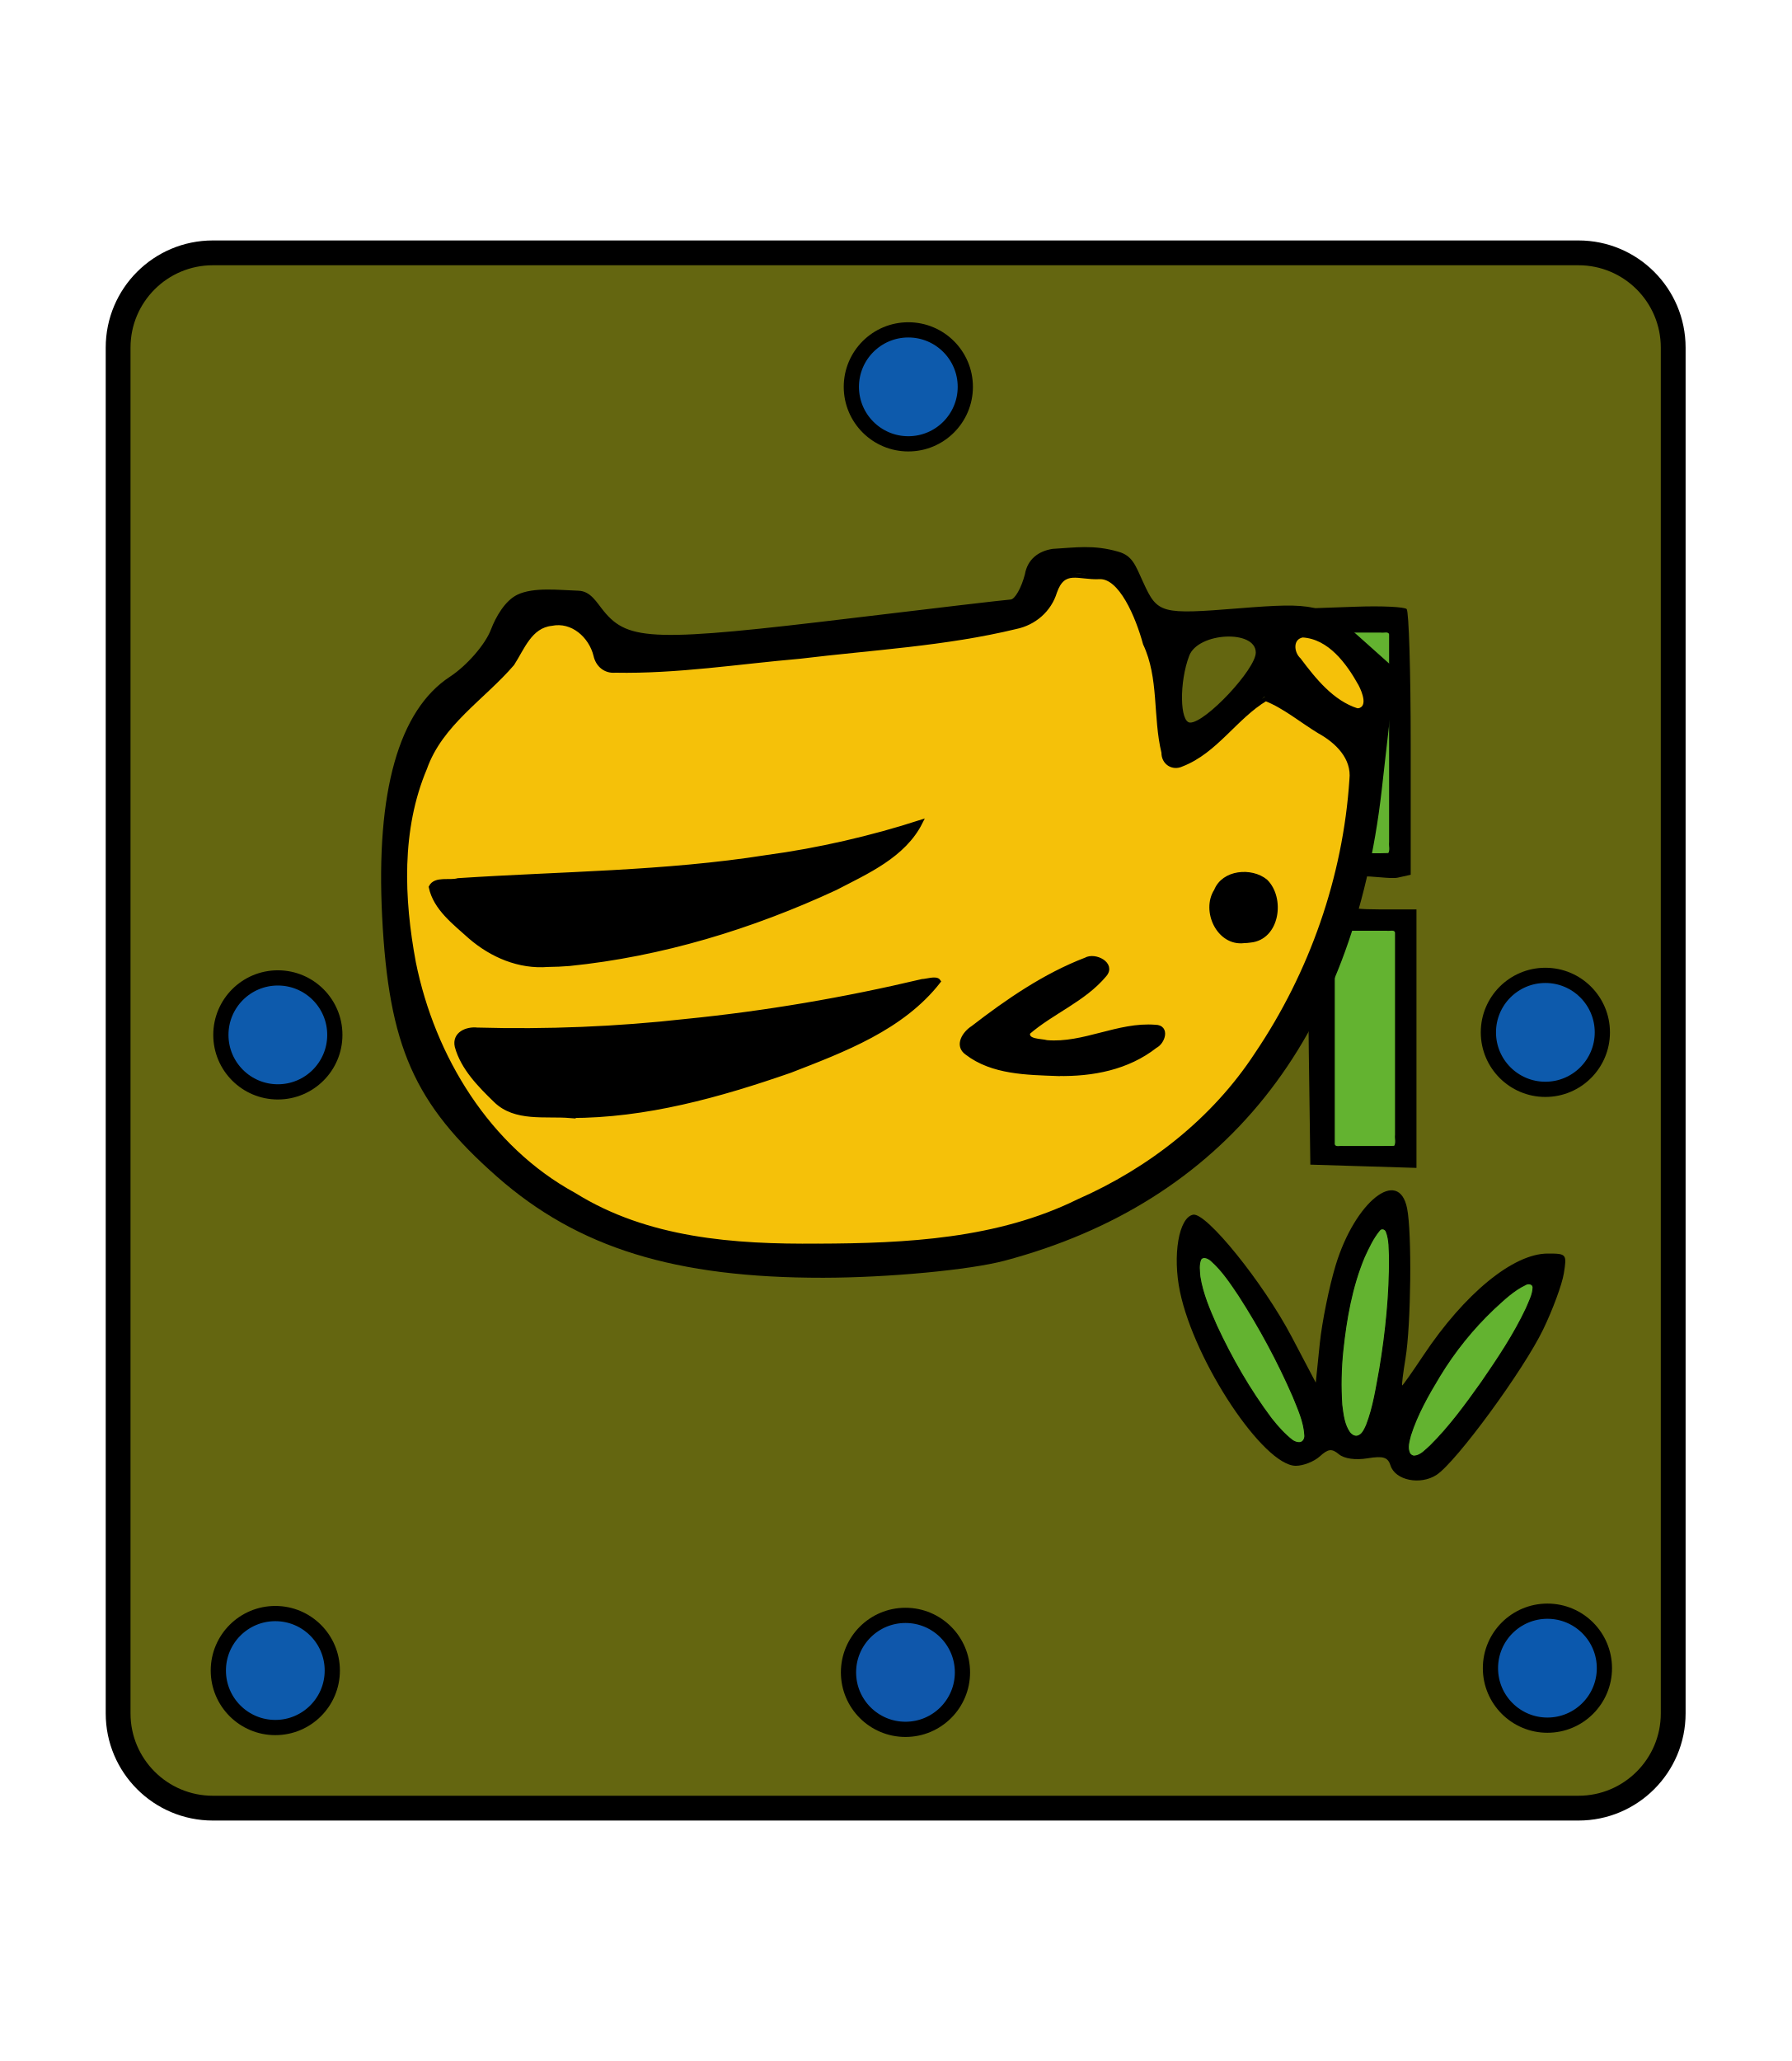
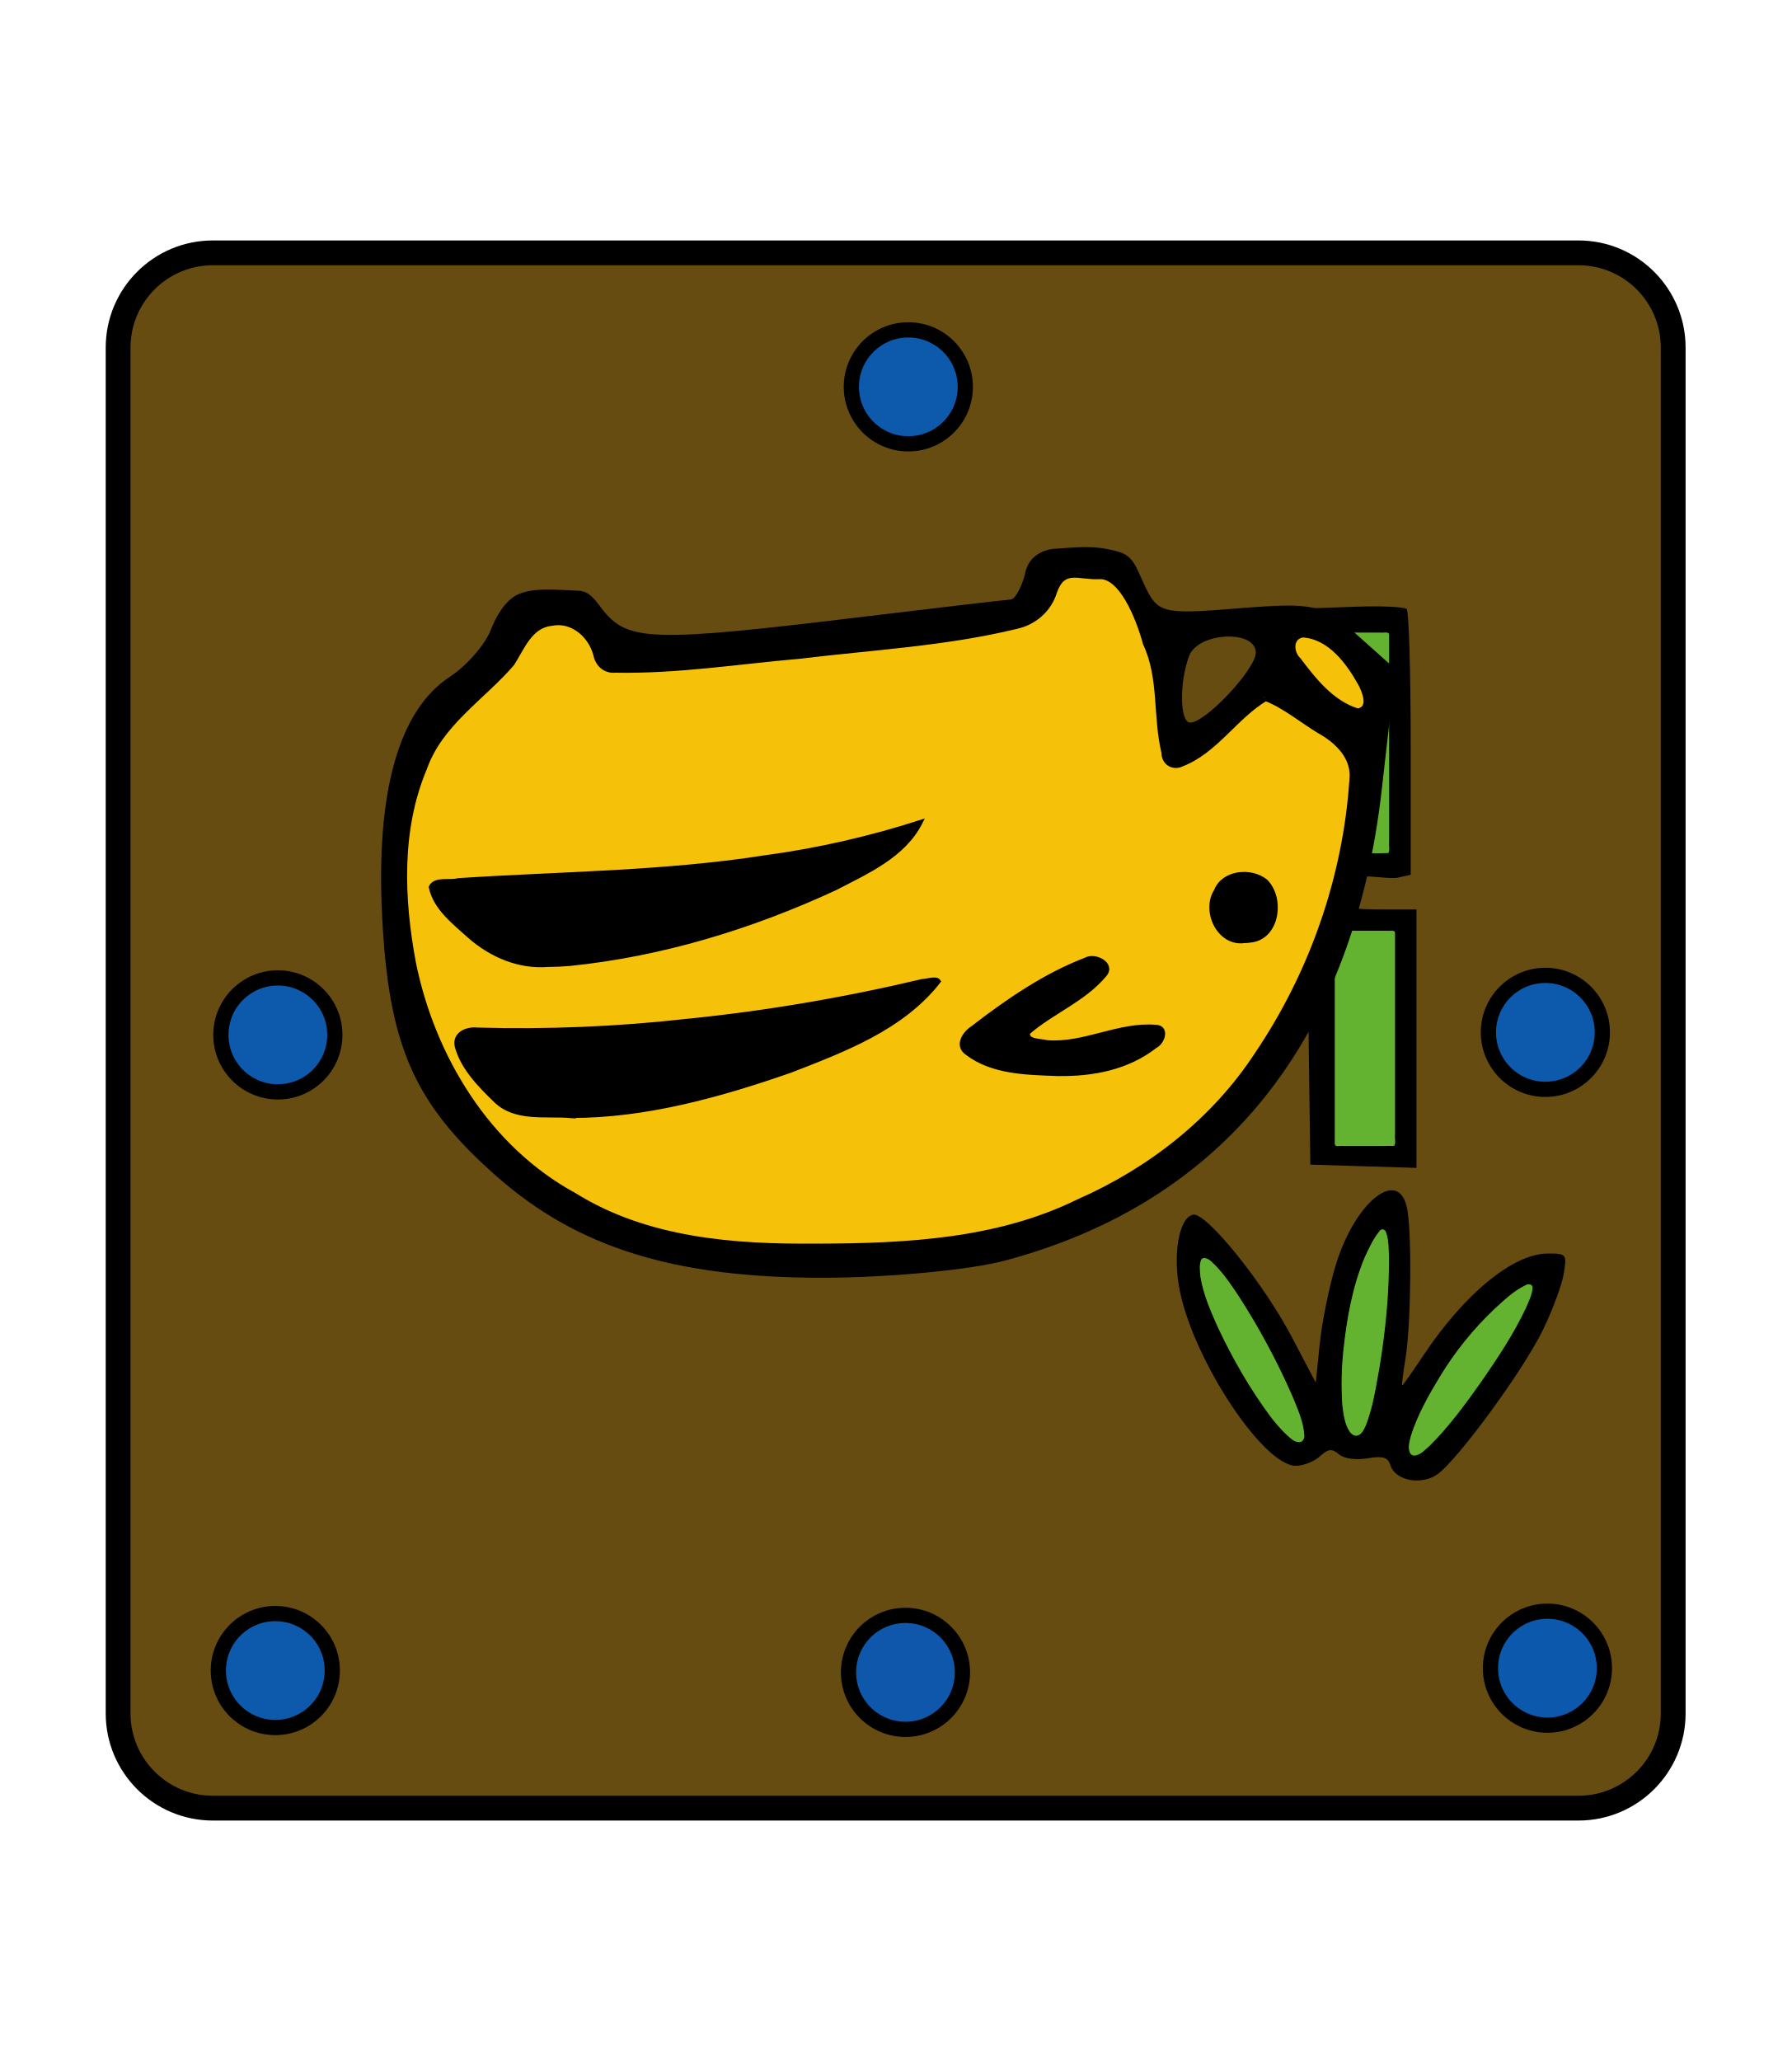
<svg xmlns="http://www.w3.org/2000/svg" id="svg4905" version="1.1" height="60" width="52.157">
  <defs id="defs4909" />
  <filter id="drop-shadow">
    <feGaussianBlur id="feGaussianBlur4880" stdDeviation="2" result="blur" in="SourceAlpha" />
    <feOffset id="feOffset4882" dy="2" dx="2" result="offsetBlur" />
    <feBlend id="feBlend4884" mode="normal" in2="offsetBlur" in="SourceGraphic" />
  </filter>
-   <rect ry="2.759" y="-52.639" x="-48.717" height="45.278" width="45.278" id="rect5497" style="opacity:1;fill:#646610;fill-opacity:1;stroke:#000000;stroke-width:0.722;stroke-linecap:square;stroke-linejoin:miter;stroke-miterlimit:4;stroke-dasharray:none;stroke-opacity:1;paint-order:fill markers stroke" transform="scale(-1)" />
+   <rect ry="2.759" y="-52.639" x="-48.717" height="45.278" width="45.278" id="rect5497" style="opacity:1;fill:#664c10;fill-opacity:1;stroke:#000000;stroke-width:0.722;stroke-linecap:square;stroke-linejoin:miter;stroke-miterlimit:4;stroke-dasharray:none;stroke-opacity:1;paint-order:fill markers stroke" transform="scale(-1)" />
  <circle r="1.659" cy="-48.564" cx="-45.055" id="path5973" style="opacity:1;fill:#0b58ad;fill-opacity:1;stroke:#000000;stroke-width:0.443;stroke-linecap:square;stroke-linejoin:miter;stroke-miterlimit:4;stroke-dasharray:none;stroke-opacity:1;paint-order:fill markers stroke" transform="scale(-1)" />
  <circle r="1.659" cy="-48.686" cx="-26.364" id="path5973-1" style="opacity:1;fill:#0f57ab;fill-opacity:1;stroke:#000000;stroke-width:0.443;stroke-linecap:square;stroke-linejoin:miter;stroke-miterlimit:4;stroke-dasharray:none;stroke-opacity:1;paint-order:fill markers stroke" transform="scale(-1)" />
  <circle r="1.659" cy="-48.633" cx="-8.016" id="path5973-1-8" style="opacity:1;fill:#0d5aac;fill-opacity:1;stroke:#000000;stroke-width:0.443;stroke-linecap:square;stroke-linejoin:miter;stroke-miterlimit:4;stroke-dasharray:none;stroke-opacity:1;paint-order:fill markers stroke" transform="scale(-1)" />
  <circle r="1.659" cy="-30.054" cx="-44.995" id="path5973-1-7-1" style="opacity:1;fill:#0d5aac;fill-opacity:1;stroke:#000000;stroke-width:0.443;stroke-linecap:square;stroke-linejoin:miter;stroke-miterlimit:4;stroke-dasharray:none;stroke-opacity:1;paint-order:fill markers stroke" transform="scale(-1)" />
  <circle r="1.659" cy="-30.128" cx="-8.09" id="path5973-1-9-7" style="opacity:1;fill:#0d5aac;fill-opacity:1;stroke:#000000;stroke-width:0.443;stroke-linecap:square;stroke-linejoin:miter;stroke-miterlimit:4;stroke-dasharray:none;stroke-opacity:1;paint-order:fill markers stroke" transform="scale(-1)" />
  <circle r="1.659" cy="-11.262" cx="-26.447" id="path5973-1-0-2" style="opacity:1;fill:#0d5aac;fill-opacity:1;stroke:#000000;stroke-width:0.443;stroke-linecap:square;stroke-linejoin:miter;stroke-miterlimit:4;stroke-dasharray:none;stroke-opacity:1;paint-order:fill markers stroke" transform="scale(-1)" />
  <g transform="matrix(-1.21652,0,0,-1.21652,-11.76303,384.2092)" id="g333" style="display:inline">
    <path id="path293" d="m -43.336,301.252 c -0.053,-0.053 -0.097,-1.506 -0.097,-3.228 v -3.131 l 0.309,-0.069 c 0.17,-0.038 0.625,0.048 0.889,0.028 0.38,-0.029 0.49,-0.152 0.524,-0.396 0.042,-0.293 -0.102,-0.392 -0.958,-0.392 h -0.902 v -3.093 -3.093 l 1.27,0.039 1.27,0.039 0.037,2.723 c 0.028,2.064 -0.015,2.977 -0.179,3.771 -0.429,2.134 0.213,3.822 0.18,5.219 l -0.039,1.6 -1.104,0.039 c -0.607,0.022 -1.148,-0.005 -1.201,-0.057 z m 1.688,-1.785 c 0,-0.974 -0.053,-1.27 -0.296,-1.663 -0.308,-0.498 -0.234,-1.474 -0.028,-2.059 0.098,-0.278 -0.1,-0.309 -0.484,-0.309 h -0.428 v 2.608 2.608 h 0.618 0.618 z m 0,-8.492 v -2.539 h -0.686 -0.686 v 2.539 2.539 h 0.686 0.686 z m -1.699,-4.066 c -0.117,-0.585 -0.094,-2.787 0.038,-3.586 0.059,-0.359 0.095,-0.652 0.08,-0.652 -0.015,0 -0.244,0.324 -0.508,0.721 -0.986,1.48 -2.152,2.435 -2.974,2.436 -0.453,5e-4 -0.462,-0.011 -0.387,-0.475 0.042,-0.261 0.264,-0.864 0.493,-1.338 0.473,-0.981 2.079,-3.172 2.553,-3.483 0.387,-0.253 0.988,-0.132 1.101,0.222 0.064,0.201 0.174,0.236 0.553,0.174 0.288,-0.047 0.555,-0.009 0.683,0.097 0.171,0.142 0.255,0.133 0.458,-0.051 0.137,-0.124 0.395,-0.225 0.574,-0.225 0.769,0 2.419,2.478 2.772,4.165 0.183,0.873 0.028,1.779 -0.315,1.844 -0.315,0.06 -1.676,-1.626 -2.356,-2.917 l -0.579,-1.101 -0.096,0.936 c -0.053,0.515 -0.224,1.357 -0.38,1.872 -0.463,1.523 -1.51,2.357 -1.71,1.361 z m 0.991,-1.2 c 0.536,-1.247 0.734,-3.753 0.328,-4.159 -0.227,-0.227 -0.415,0.264 -0.646,1.69 -0.229,1.412 -0.278,3.137 -0.089,3.137 0.066,0 0.25,-0.301 0.408,-0.668 z m 3.919,-0.464 c -0.204,-1.212 -1.985,-4.127 -2.375,-3.886 -0.384,0.237 1.816,4.332 2.327,4.332 0.067,0 0.088,-0.201 0.047,-0.446 z m -6.513,-1.295 c 0.946,-1.075 1.846,-2.926 1.423,-2.926 -0.456,0 -2.789,3.333 -2.789,3.985 0,0.228 0.734,-0.341 1.366,-1.059 z" style="fill:#000000;stroke-width:0.137" />
    <path style="opacity:1;fill:#63b330;fill-opacity:1;stroke:#000000;stroke-width:0.022;stroke-linecap:square;stroke-linejoin:miter;stroke-miterlimit:4;stroke-dasharray:none;stroke-opacity:1;paint-order:fill markers stroke" d="m -42.91,295.408 c -0.041,0.079 -0.008,0.178 -0.018,0.265 0,1.658 0,3.315 0,4.973 0.023,0.091 0.14,0.04 0.206,0.053 0.358,-0.003 0.719,0.006 1.076,-0.004 0.075,-0.028 0.029,-0.13 0.041,-0.191 -0.007,-0.608 0.004,-1.216 -0.02,-1.824 -0.022,-0.31 -0.104,-0.618 -0.271,-0.882 -0.163,-0.278 -0.209,-0.601 -0.2,-0.918 -0.006,-0.268 0.015,-0.535 0.08,-0.796 0.028,-0.16 0.097,-0.311 0.114,-0.472 -0.009,-0.151 -0.181,-0.206 -0.308,-0.208 -0.225,-0.008 -0.452,-0.011 -0.676,-0.003 -0.008,0.003 -0.016,0.006 -0.023,0.009 z" id="path317" />
    <path style="opacity:1;fill:#63b330;fill-opacity:1;stroke:#000000;stroke-width:0.022;stroke-linecap:square;stroke-linejoin:miter;stroke-miterlimit:4;stroke-dasharray:none;stroke-opacity:1;paint-order:fill markers stroke" d="m -43.051,288.403 c -0.041,0.079 -0.008,0.178 -0.018,0.265 0,1.614 0,3.229 0,4.843 0.023,0.091 0.14,0.04 0.206,0.053 0.405,-0.003 0.812,0.005 1.216,-0.004 0.075,-0.028 0.03,-0.13 0.042,-0.191 0,-1.642 0,-3.284 0,-4.926 -0.023,-0.091 -0.14,-0.04 -0.206,-0.053 -0.405,0.003 -0.812,-0.005 -1.216,0.004 -0.008,0.003 -0.016,0.006 -0.023,0.009 z" id="path319" />
    <path style="opacity:1;fill:#63b330;fill-opacity:1;stroke:#000000;stroke-width:0.022;stroke-linecap:square;stroke-linejoin:miter;stroke-miterlimit:4;stroke-dasharray:none;stroke-opacity:1;paint-order:fill markers stroke" d="m -42.136,281.457 c -0.132,0.013 -0.189,0.159 -0.238,0.263 -0.17,0.438 -0.236,0.907 -0.321,1.366 -0.144,0.872 -0.233,1.756 -0.23,2.64 0.01,0.209 -0.001,0.428 0.076,0.625 0.023,0.068 0.114,0.095 0.161,0.035 0.159,-0.191 0.263,-0.42 0.367,-0.644 0.297,-0.711 0.431,-1.477 0.512,-2.239 0.045,-0.43 0.053,-0.865 0.025,-1.296 -0.03,-0.227 -0.053,-0.472 -0.19,-0.664 -0.039,-0.049 -0.097,-0.088 -0.161,-0.086 z" id="path321" />
    <path style="opacity:1;fill:#63b330;fill-opacity:1;stroke:#000000;stroke-width:0.022;stroke-linecap:square;stroke-linejoin:miter;stroke-miterlimit:4;stroke-dasharray:none;stroke-opacity:1;paint-order:fill markers stroke" d="m -40.759,281.304 c -0.096,-0.006 -0.15,0.095 -0.139,0.181 0.02,0.325 0.161,0.627 0.281,0.925 0.365,0.838 0.8,1.645 1.295,2.413 0.199,0.295 0.398,0.599 0.667,0.836 0.064,0.055 0.189,0.12 0.248,0.026 0.052,-0.129 0.03,-0.274 0.019,-0.409 -0.065,-0.412 -0.233,-0.799 -0.401,-1.179 -0.362,-0.778 -0.792,-1.527 -1.307,-2.215 -0.152,-0.192 -0.316,-0.379 -0.511,-0.528 -0.046,-0.028 -0.098,-0.05 -0.153,-0.05 z" id="path323" />
    <path style="opacity:1;fill:#63b330;fill-opacity:1;stroke:#000000;stroke-width:0.022;stroke-linecap:square;stroke-linejoin:miter;stroke-miterlimit:4;stroke-dasharray:none;stroke-opacity:1;paint-order:fill markers stroke" d="m -43.529,280.981 c -0.154,0.019 -0.261,0.15 -0.372,0.246 -0.467,0.462 -0.854,0.997 -1.234,1.531 -0.388,0.564 -0.772,1.137 -1.064,1.758 -0.066,0.162 -0.157,0.324 -0.163,0.502 0.005,0.088 0.115,0.106 0.178,0.067 0.294,-0.139 0.531,-0.37 0.767,-0.587 0.499,-0.474 0.933,-1.014 1.29,-1.601 0.273,-0.451 0.537,-0.914 0.698,-1.419 0.034,-0.139 0.087,-0.298 0.019,-0.435 -0.026,-0.039 -0.072,-0.065 -0.12,-0.063 z" id="path325" />
  </g>
  <g transform="matrix(-1.018385,0,0,-1.018385,-57.27206,291.082)" id="g16037" style="display:inline">
    <g id="g15966" transform="translate(1.039434,-41.1994)">
      <path id="path15957" d="m -89.963,310.38 c -0.409,-0.898 -0.502,-0.923 -2.739,-0.743 -2.153,0.173 -2.391,0.118 -3.394,-0.777 l -1.078,-0.963 0.391,-3.441 c 0.814,-7.167 4.524,-11.802 10.781,-13.468 0.999,-0.266 3.334,-0.486 5.188,-0.488 4.239,-0.005 7.014,0.854 9.323,2.886 2.375,2.09 3.1,3.732 3.288,7.439 0.181,3.573 -0.477,5.899 -1.938,6.856 -0.484,0.317 -1.011,0.923 -1.172,1.347 -0.135,0.354 -0.399,0.827 -0.759,0.999 -0.468,0.223 -1.192,0.13 -1.742,0.113 -0.35,-0.011 -0.513,-0.324 -0.725,-0.583 -0.704,-0.861 -1.456,-0.882 -7.175,-0.191 -2.328,0.281 -4.334,0.516 -4.457,0.522 -0.123,0.006 -0.306,0.329 -0.408,0.717 -0.075,0.429 -0.379,0.668 -0.796,0.731 -0.652,0.037 -1.162,0.125 -1.87,-0.079 -0.409,-0.112 -0.495,-0.387 -0.717,-0.876 z m 2.592,-0.447 c 0.256,-0.806 1.137,-1.054 5.303,-1.493 7.915,-0.834 7.605,-0.834 7.822,-0.003 0.259,0.991 1.743,1.033 2.053,0.059 0.122,-0.383 0.676,-1.02 1.231,-1.416 3.551,-2.529 2.412,-10.784 -1.886,-13.67 -2.416,-1.622 -4.118,-2.03 -8.338,-1.999 -4.147,0.031 -6.687,0.765 -9.449,2.731 -2.562,1.823 -4.736,5.866 -5.186,9.64 -0.198,1.665 -0.172,1.725 1.095,2.518 l 1.298,0.812 1.152,-1.116 c 0.634,-0.614 1.324,-1.01 1.535,-0.88 0.211,0.13 0.383,0.956 0.383,1.836 0,2.525 2.379,4.898 2.987,2.98 z m 4.047,-6.877 c 1.421,-1.745 8.653,-4.051 11.207,-3.574 0.971,0.182 2.574,1.591 2.572,2.261 -2.83e-4,0.119 -1.707,0.248 -3.792,0.285 -3.467,0.062 -8.033,0.706 -9.789,1.381 -0.639,0.245 -0.658,0.212 -0.197,-0.353 z m -10.33,-1.43 c -0.339,-0.883 0.142,-1.653 0.959,-1.537 1.056,0.151 1.056,1.827 0,1.978 -0.429,0.061 -0.839,-0.127 -0.959,-0.441 z m 4.707,-2.324 c 0,-0.201 0.595,-0.717 1.323,-1.147 1.21,-0.715 1.253,-0.792 0.508,-0.897 -0.448,-0.064 -1.311,0.058 -1.918,0.269 -1.678,0.585 -2.138,-0.174 -0.516,-0.851 1.055,-0.672 4.604,-0.465 4.836,0.537 0,0.399 -3.159,2.437 -3.792,2.447 -0.243,0.004 -0.441,-0.157 -0.441,-0.358 z m 5.161,-0.744 c 1.471,-1.625 6.922,-3.477 10.233,-3.477 1.568,0 1.949,0.138 2.572,0.93 1.136,1.444 0.946,1.731 -1.05,1.593 -2.112,-0.146 -8.074,0.504 -10.578,1.153 -1.722,0.447 -1.756,0.441 -1.178,-0.198 z m -10.453,9.995 c 0,-0.413 -1.377,-1.83 -1.778,-1.83 -0.487,0 -0.419,0.435 0.21,1.333 0.53,0.756 1.567,1.086 1.567,0.498 z m 2.961,-0.272 c 0.288,-0.752 0.272,-1.911 -0.028,-1.911 -0.444,0 -1.875,1.528 -1.875,2.002 0,0.662 1.644,0.584 1.903,-0.09 z" style="fill:#000000;stroke-width:0.353" />
      <path id="path15959" d="m -80.664,291.412 c -2.524,0.008 -5.142,0.136 -7.448,1.273 -2.044,0.899 -3.87,2.324 -5.098,4.203 -1.567,2.317 -2.527,5.06 -2.711,7.853 -0.071,0.63 0.418,1.101 0.924,1.379 0.507,0.307 0.986,0.713 1.533,0.929 0.87,-0.522 1.432,-1.502 2.402,-1.874 0.255,-0.123 0.522,0.053 0.515,0.34 0.25,1.027 0.066,2.131 0.529,3.114 0.21,0.774 0.696,1.935 1.308,1.904 0.598,-0.03 1.025,0.28 1.275,-0.428 0.157,-0.517 0.59,-0.89 1.115,-0.998 2.022,-0.49 4.112,-0.598 6.174,-0.849 1.756,-0.152 3.51,-0.433 5.276,-0.399 0.283,-0.026 0.501,0.156 0.562,0.433 0.137,0.558 0.665,1.031 1.265,0.906 0.614,-0.067 0.83,-0.7 1.119,-1.145 0.841,-0.978 2.05,-1.711 2.5,-2.987 0.739,-1.748 0.661,-3.728 0.319,-5.559 -0.547,-2.704 -2.123,-5.296 -4.59,-6.639 -2.084,-1.299 -4.576,-1.478 -6.967,-1.455 z m 7.084,3.717 c 0.713,0.058 1.571,-0.113 2.134,0.44 0.449,0.435 0.935,0.928 1.104,1.543 0.081,0.357 -0.279,0.51 -0.578,0.477 -1.993,-0.055 -3.989,0.024 -5.972,0.247 -2.274,0.227 -4.53,0.613 -6.753,1.14 -0.131,0.003 -0.4,0.1 -0.465,-0.002 1.042,-1.337 2.713,-1.961 4.243,-2.555 2.016,-0.701 4.136,-1.295 6.288,-1.289 z m -13.938,1.2 c 0.88,0.033 1.867,0.04 2.596,0.601 0.301,0.212 0.066,0.562 -0.17,0.712 -0.991,0.766 -2.062,1.502 -3.229,1.949 -0.26,0.151 -0.804,-0.125 -0.535,-0.433 0.597,-0.713 1.5,-1.051 2.187,-1.647 0.062,-0.264 -0.368,-0.234 -0.538,-0.282 -1.062,-0.088 -2.044,0.525 -3.102,0.44 -0.354,-0.003 -0.218,-0.436 0.002,-0.544 0.794,-0.624 1.797,-0.813 2.789,-0.795 z m 14.573,3.119 c 0.822,-0.068 1.609,0.269 2.222,0.799 0.441,0.4 0.996,0.811 1.124,1.421 -0.129,0.255 -0.538,0.119 -0.776,0.192 -2.941,0.194 -5.902,0.2 -8.822,0.661 -1.488,0.2 -3.002,0.551 -4.397,1.002 0.479,-0.955 1.534,-1.416 2.435,-1.884 2.397,-1.112 4.972,-1.897 7.602,-2.164 0.201,-0.016 0.407,-0.026 0.611,-0.028 z m -19.901,0.681 c 0.722,-0.093 1.166,0.864 0.797,1.433 -0.214,0.541 -1.002,0.605 -1.411,0.273 -0.498,-0.486 -0.345,-1.618 0.437,-1.691 0.059,-0.009 0.118,-0.014 0.177,-0.015 z" style="opacity:1;fill:#f5c109;fill-opacity:1;stroke:#000000;stroke-width:0.126;stroke-linecap:square;stroke-linejoin:miter;stroke-miterlimit:4;stroke-dasharray:none;stroke-opacity:1;paint-order:fill markers stroke" />
      <path id="path15961" d="m -96.129,306.716 c -0.342,0.088 -0.154,0.543 -0.046,0.752 0.349,0.627 0.878,1.353 1.656,1.399 0.356,-0.066 0.323,-0.502 0.105,-0.704 -0.437,-0.582 -0.944,-1.216 -1.659,-1.446 -0.018,-0.001 -0.037,-0.002 -0.055,-2.6e-4 z" style="opacity:1;fill:#f5c109;fill-opacity:1;stroke:#000000;stroke-width:0.126;stroke-linecap:square;stroke-linejoin:miter;stroke-miterlimit:4;stroke-dasharray:none;stroke-opacity:1;paint-order:fill markers stroke" />
    </g>
  </g>
</svg>
